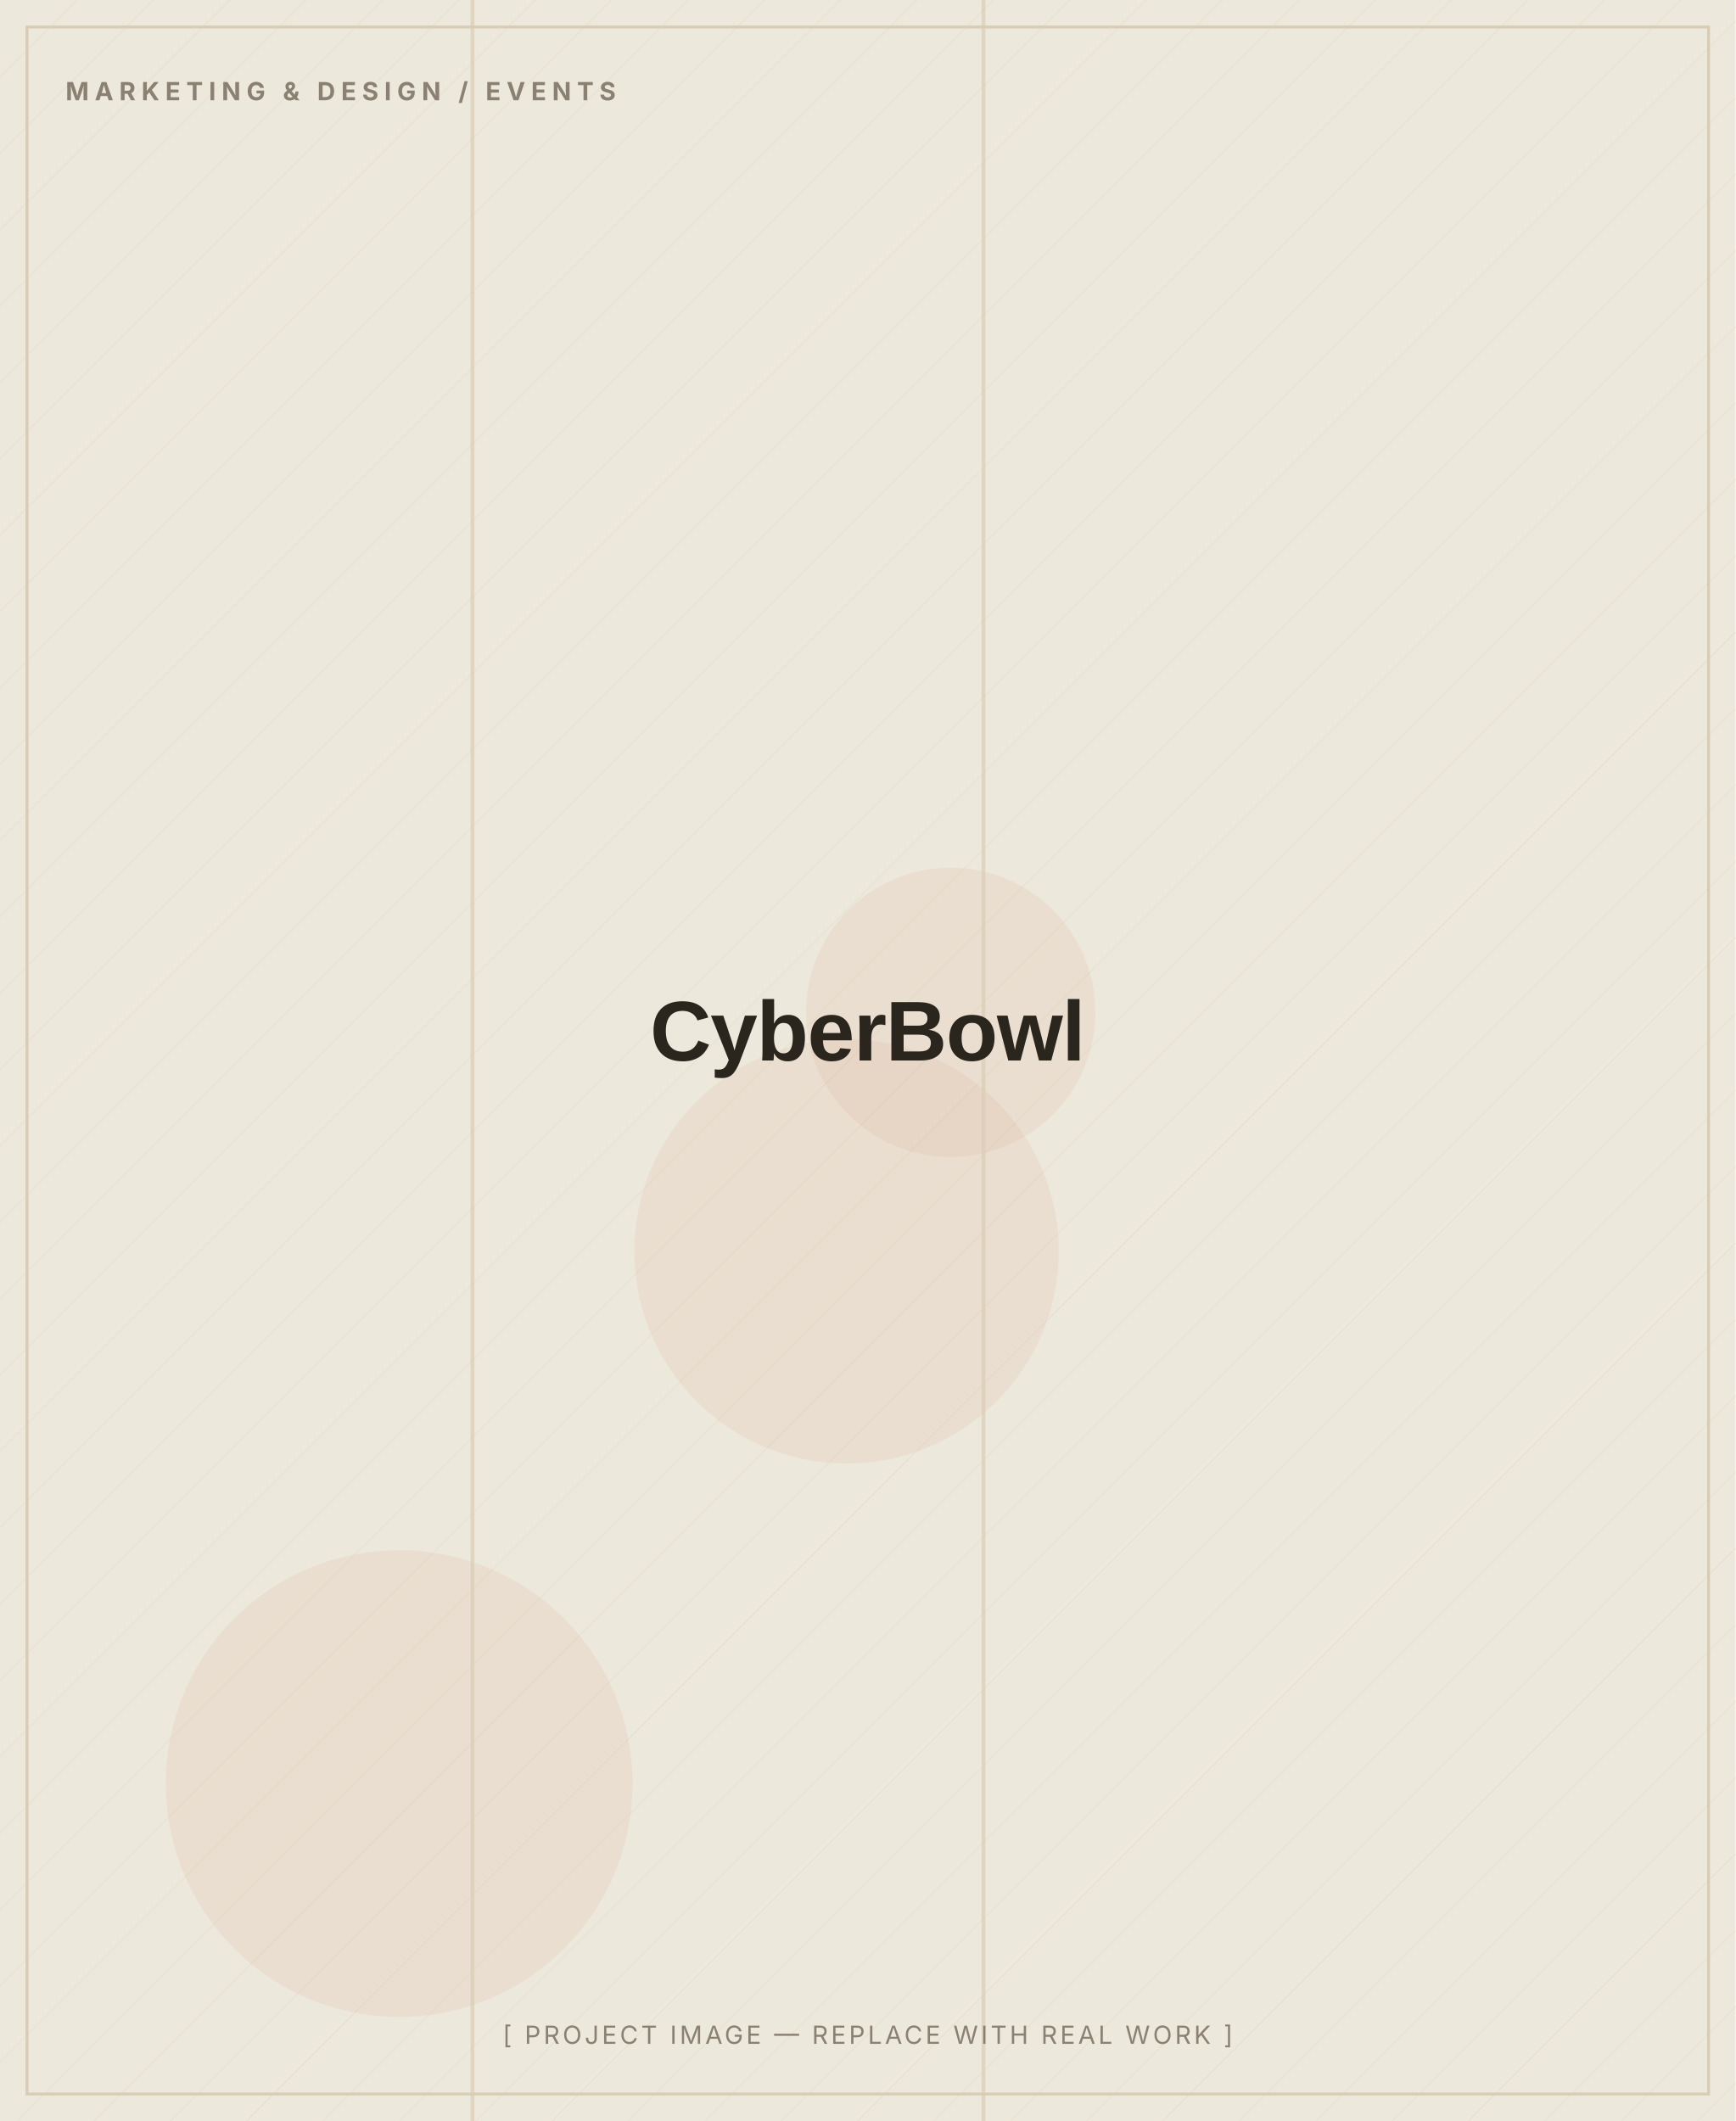
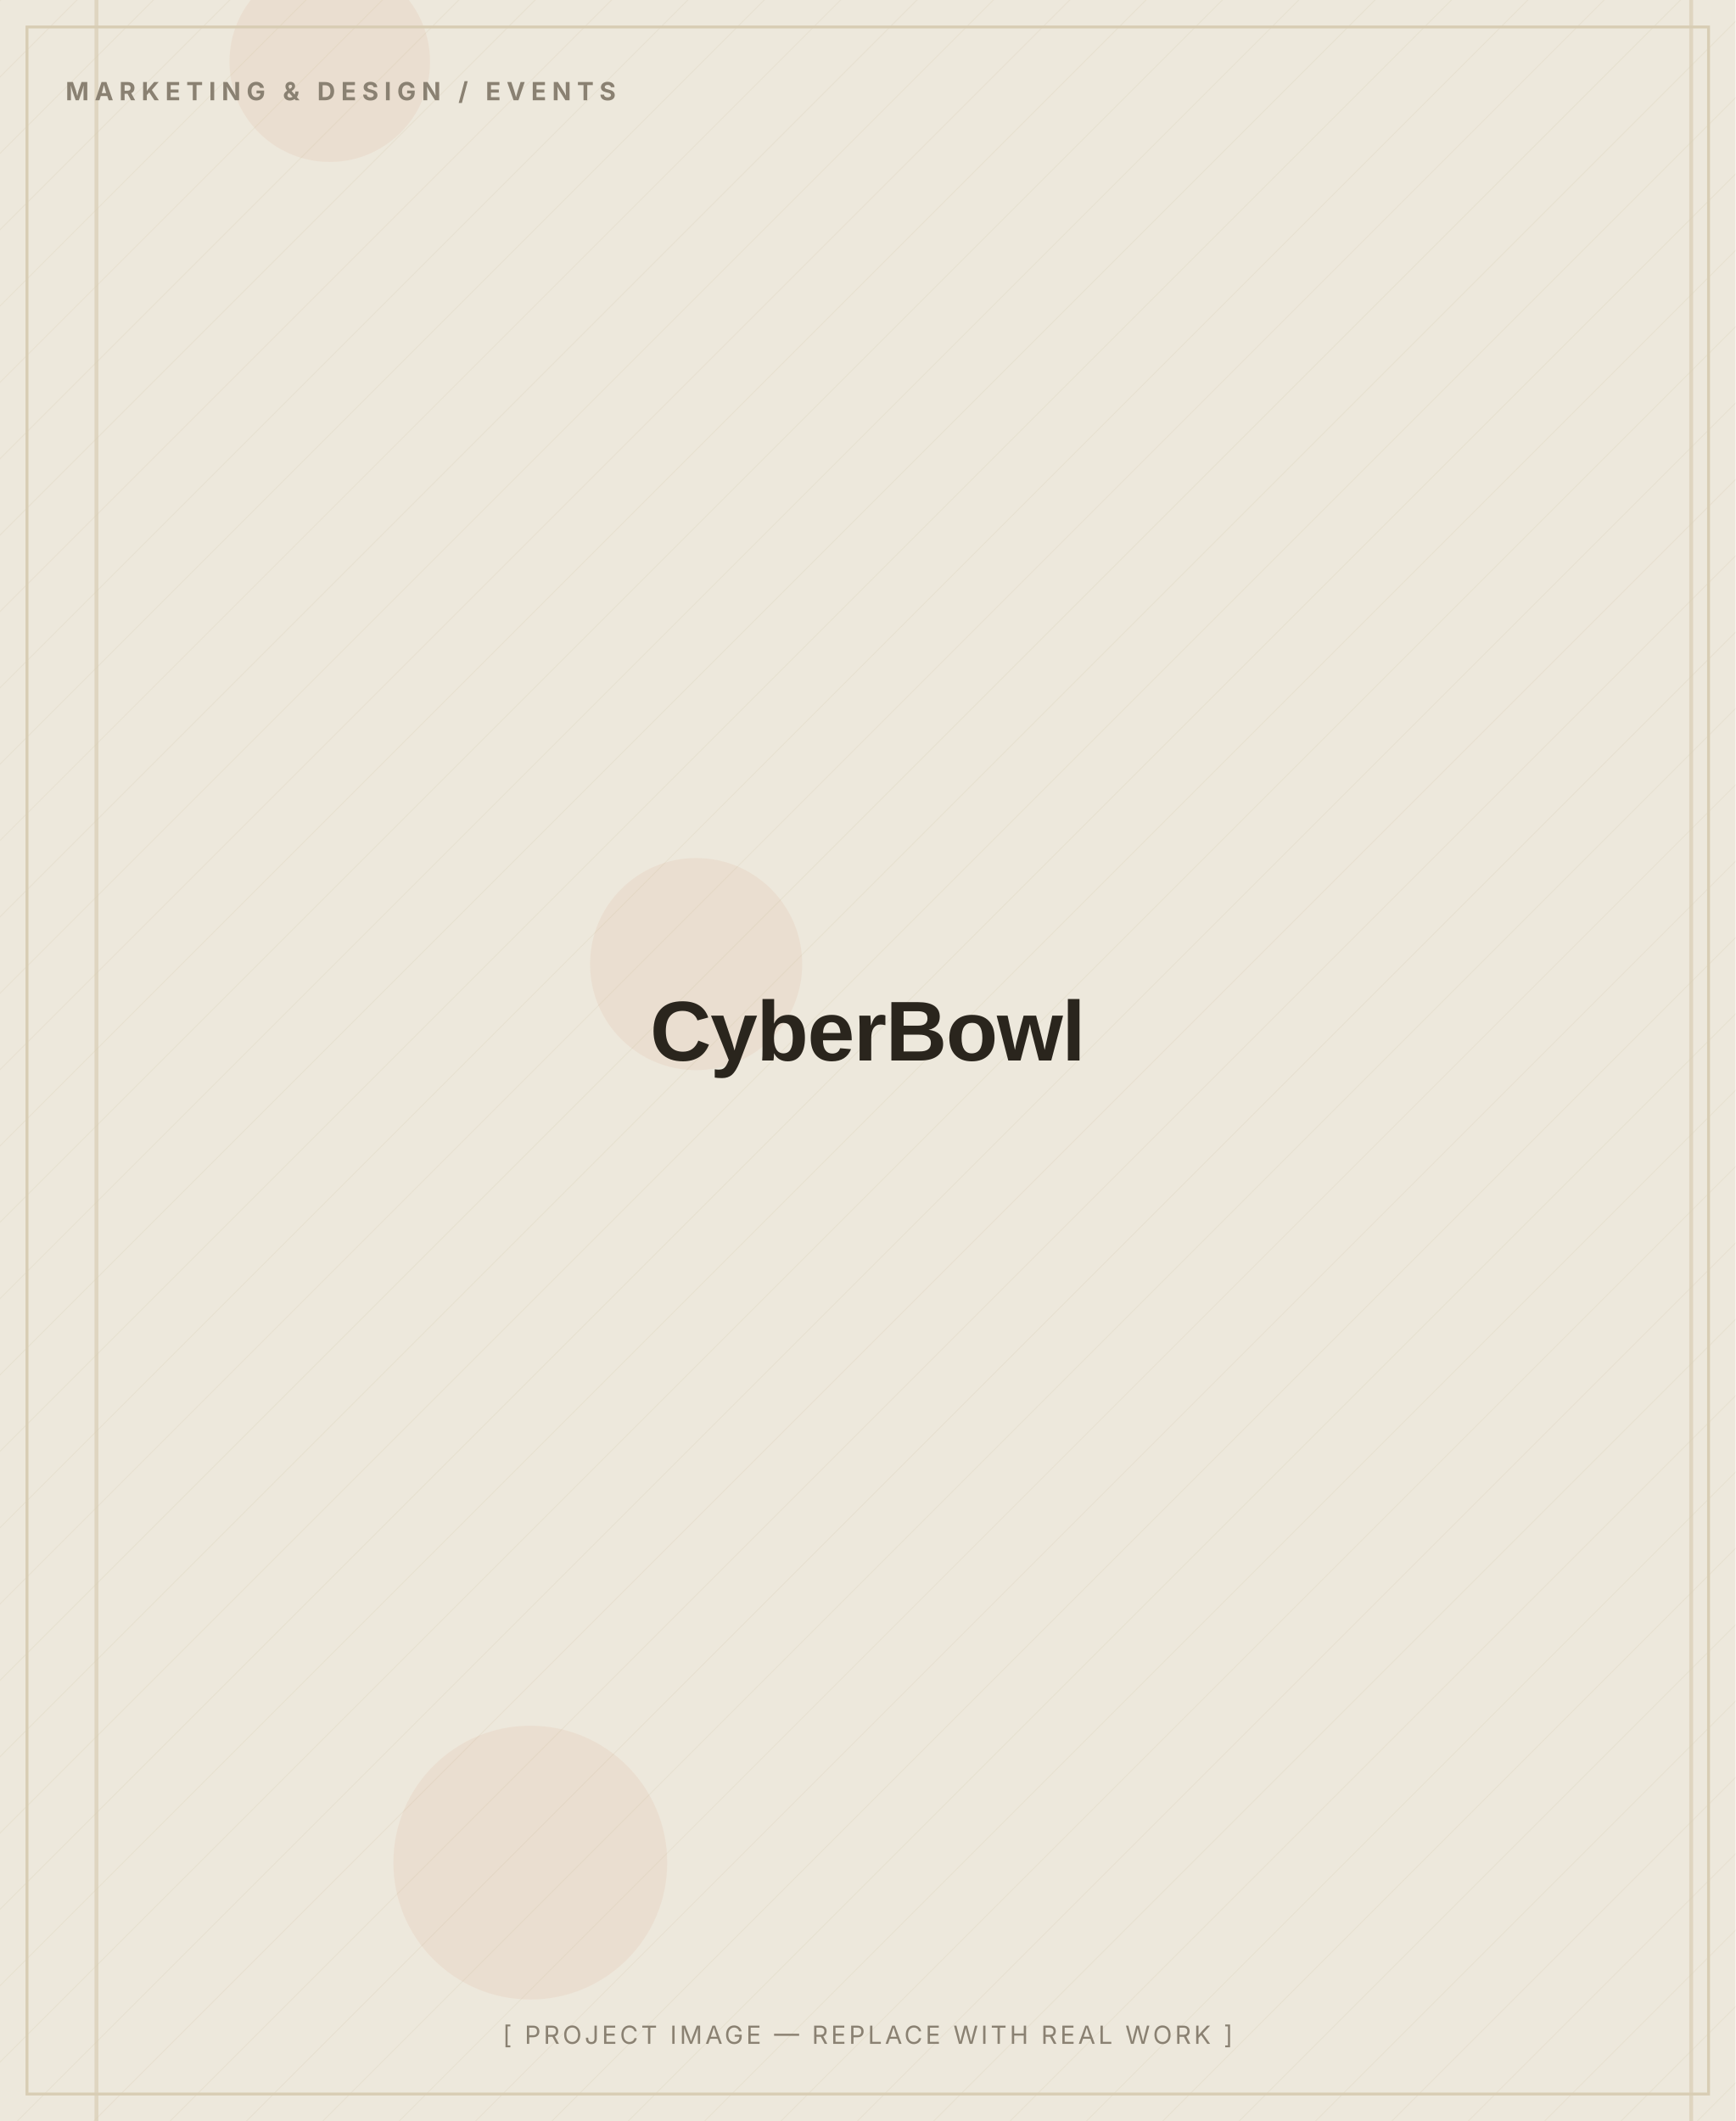
<svg xmlns="http://www.w3.org/2000/svg" width="900" height="1100" viewBox="0 0 900 1100" role="img" aria-label="CyberBowl — placeholder image">
  <defs>
    <pattern id="d" width="28" height="28" patternUnits="userSpaceOnUse" patternTransform="rotate(45)">
      <line x1="0" y1="0" x2="0" y2="28" stroke="#D8CDB4" stroke-width="1" opacity="0.5" />
    </pattern>
  </defs>
  <rect width="900" height="1100" fill="#EDE8DC" />
  <rect width="900" height="1100" fill="url(#d)" opacity="0.55" />
-   <circle cx="493" cy="525" r="75" fill="#C2410C" opacity="0.06" />
-   <circle cx="439" cy="649" r="110" fill="#C2410C" opacity="0.06" />
-   <circle cx="207" cy="925" r="121" fill="#C2410C" opacity="0.06" />
-   <rect x="509" y="0" width="2" height="1100" fill="#D8CDB4" opacity="0.7" />
-   <rect x="244" y="0" width="2" height="1100" fill="#D8CDB4" opacity="0.7" />
+   <circle cx="361" cy="500" r="55" fill="#C2410C" opacity="0.06" />
+   <circle cx="275" cy="966" r="71" fill="#C2410C" opacity="0.06" />
+   <circle cx="171" cy="32" r="52" fill="#C2410C" opacity="0.06" />
+   <rect x="876" y="0" width="2" height="1100" fill="#D8CDB4" opacity="0.7" />
+   <rect x="49" y="0" width="2" height="1100" fill="#D8CDB4" opacity="0.7" />
  <rect x="14" y="14" width="872" height="1072" fill="none" stroke="#D8CDB4" stroke-width="1.5" />
  <text x="34" y="52" font-family="Inter, Arial, sans-serif" font-weight="700" font-size="13" letter-spacing="3" fill="#8A8172">MARKETING &amp; DESIGN / EVENTS</text>
  <text x="450.0" y="550.0" text-anchor="middle" font-family="Archivo, Arial, sans-serif" font-weight="800" font-size="44" letter-spacing="-0.5" fill="#2A251D">CyberBowl</text>
  <text x="450.0" y="1060" text-anchor="middle" font-family="Inter, Arial, sans-serif" font-size="13" letter-spacing="1.5" fill="#8A8172">[ PROJECT IMAGE — REPLACE WITH REAL WORK ]</text>
</svg>
